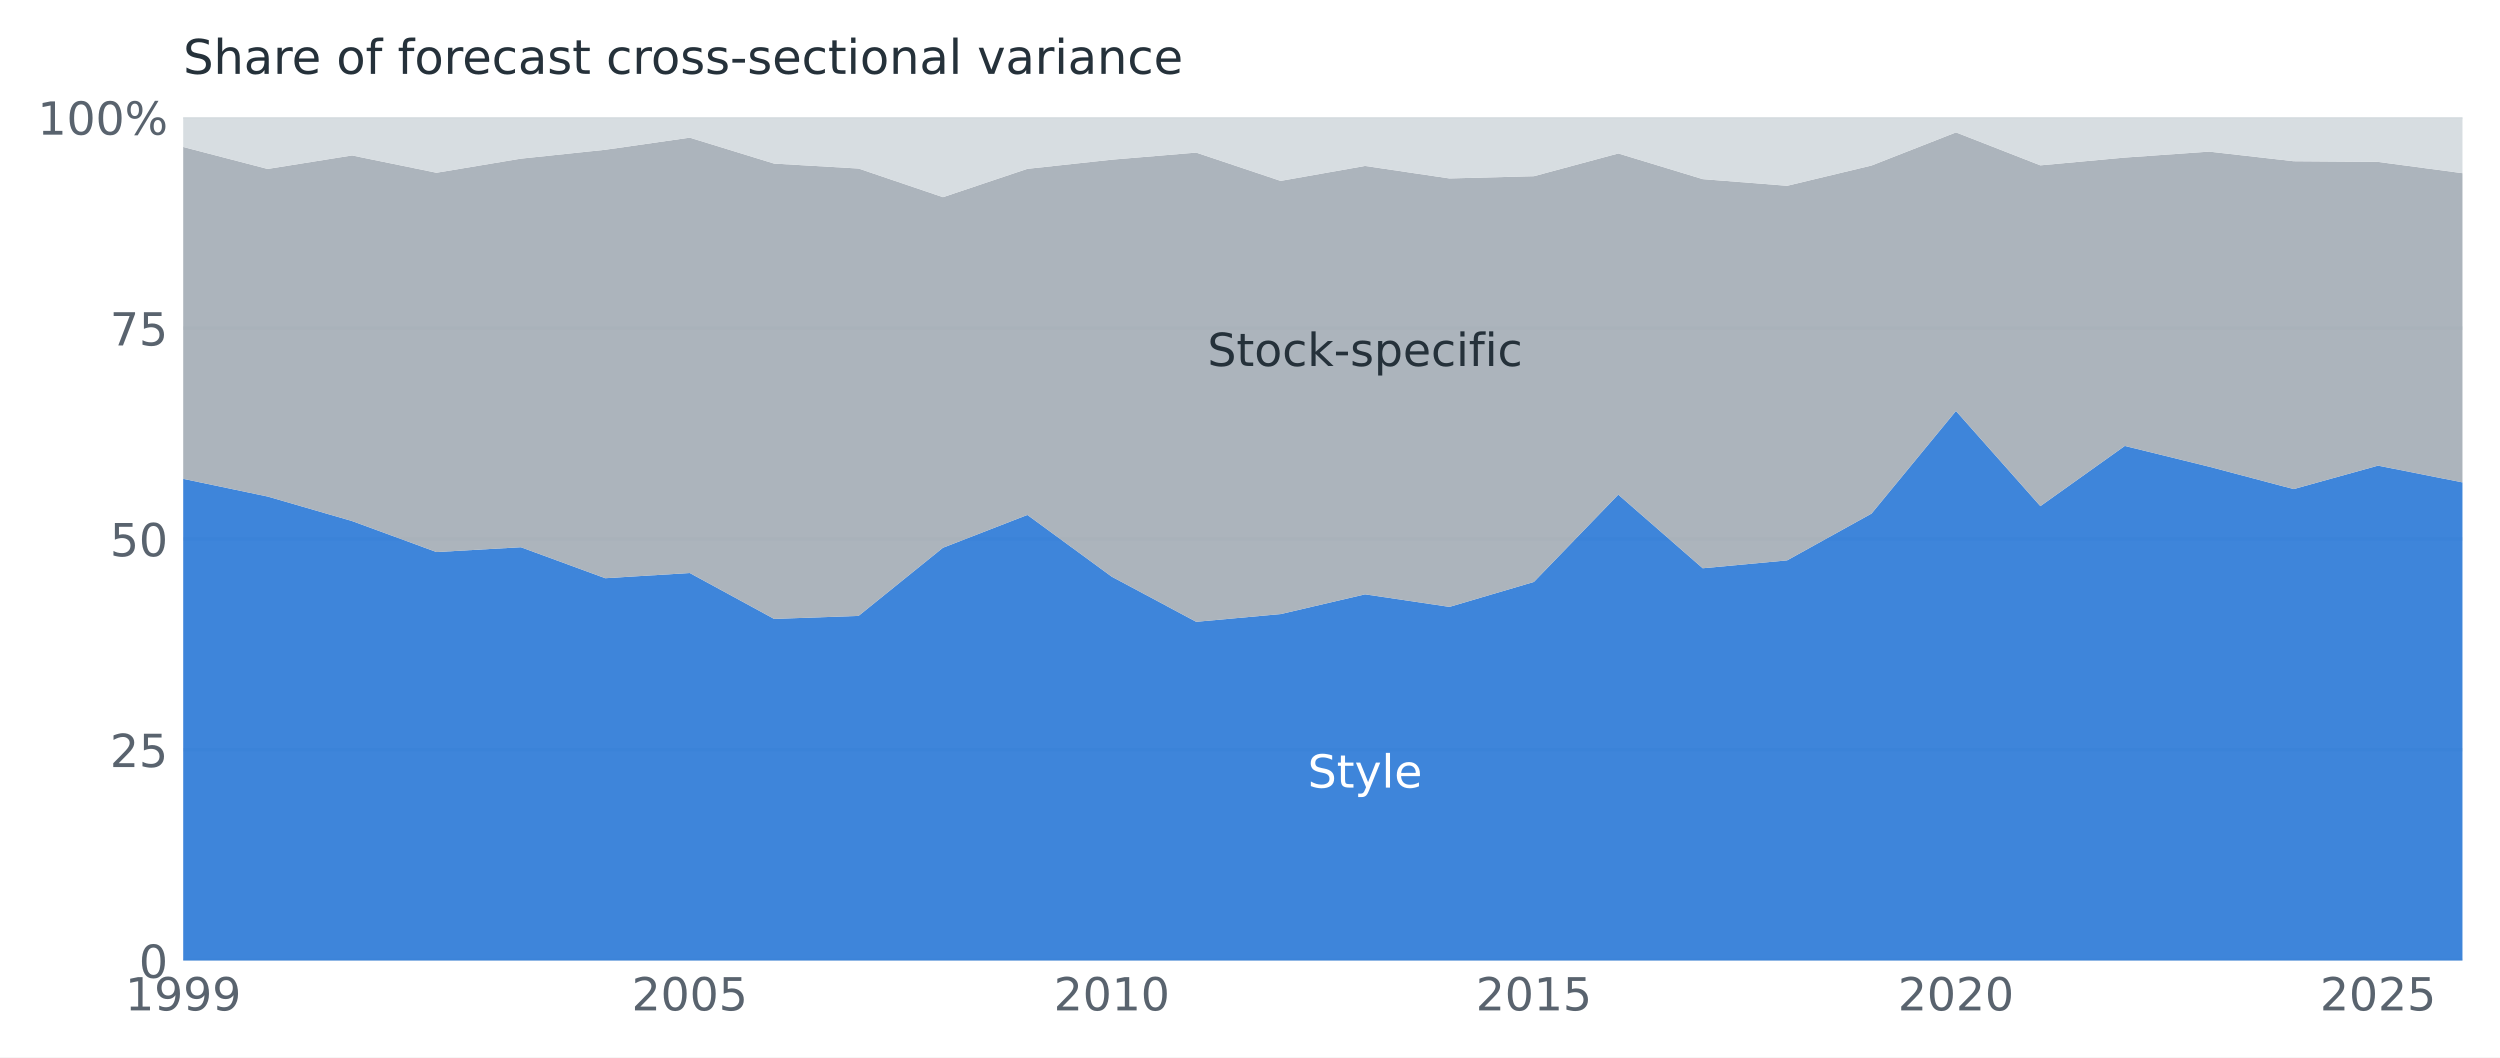
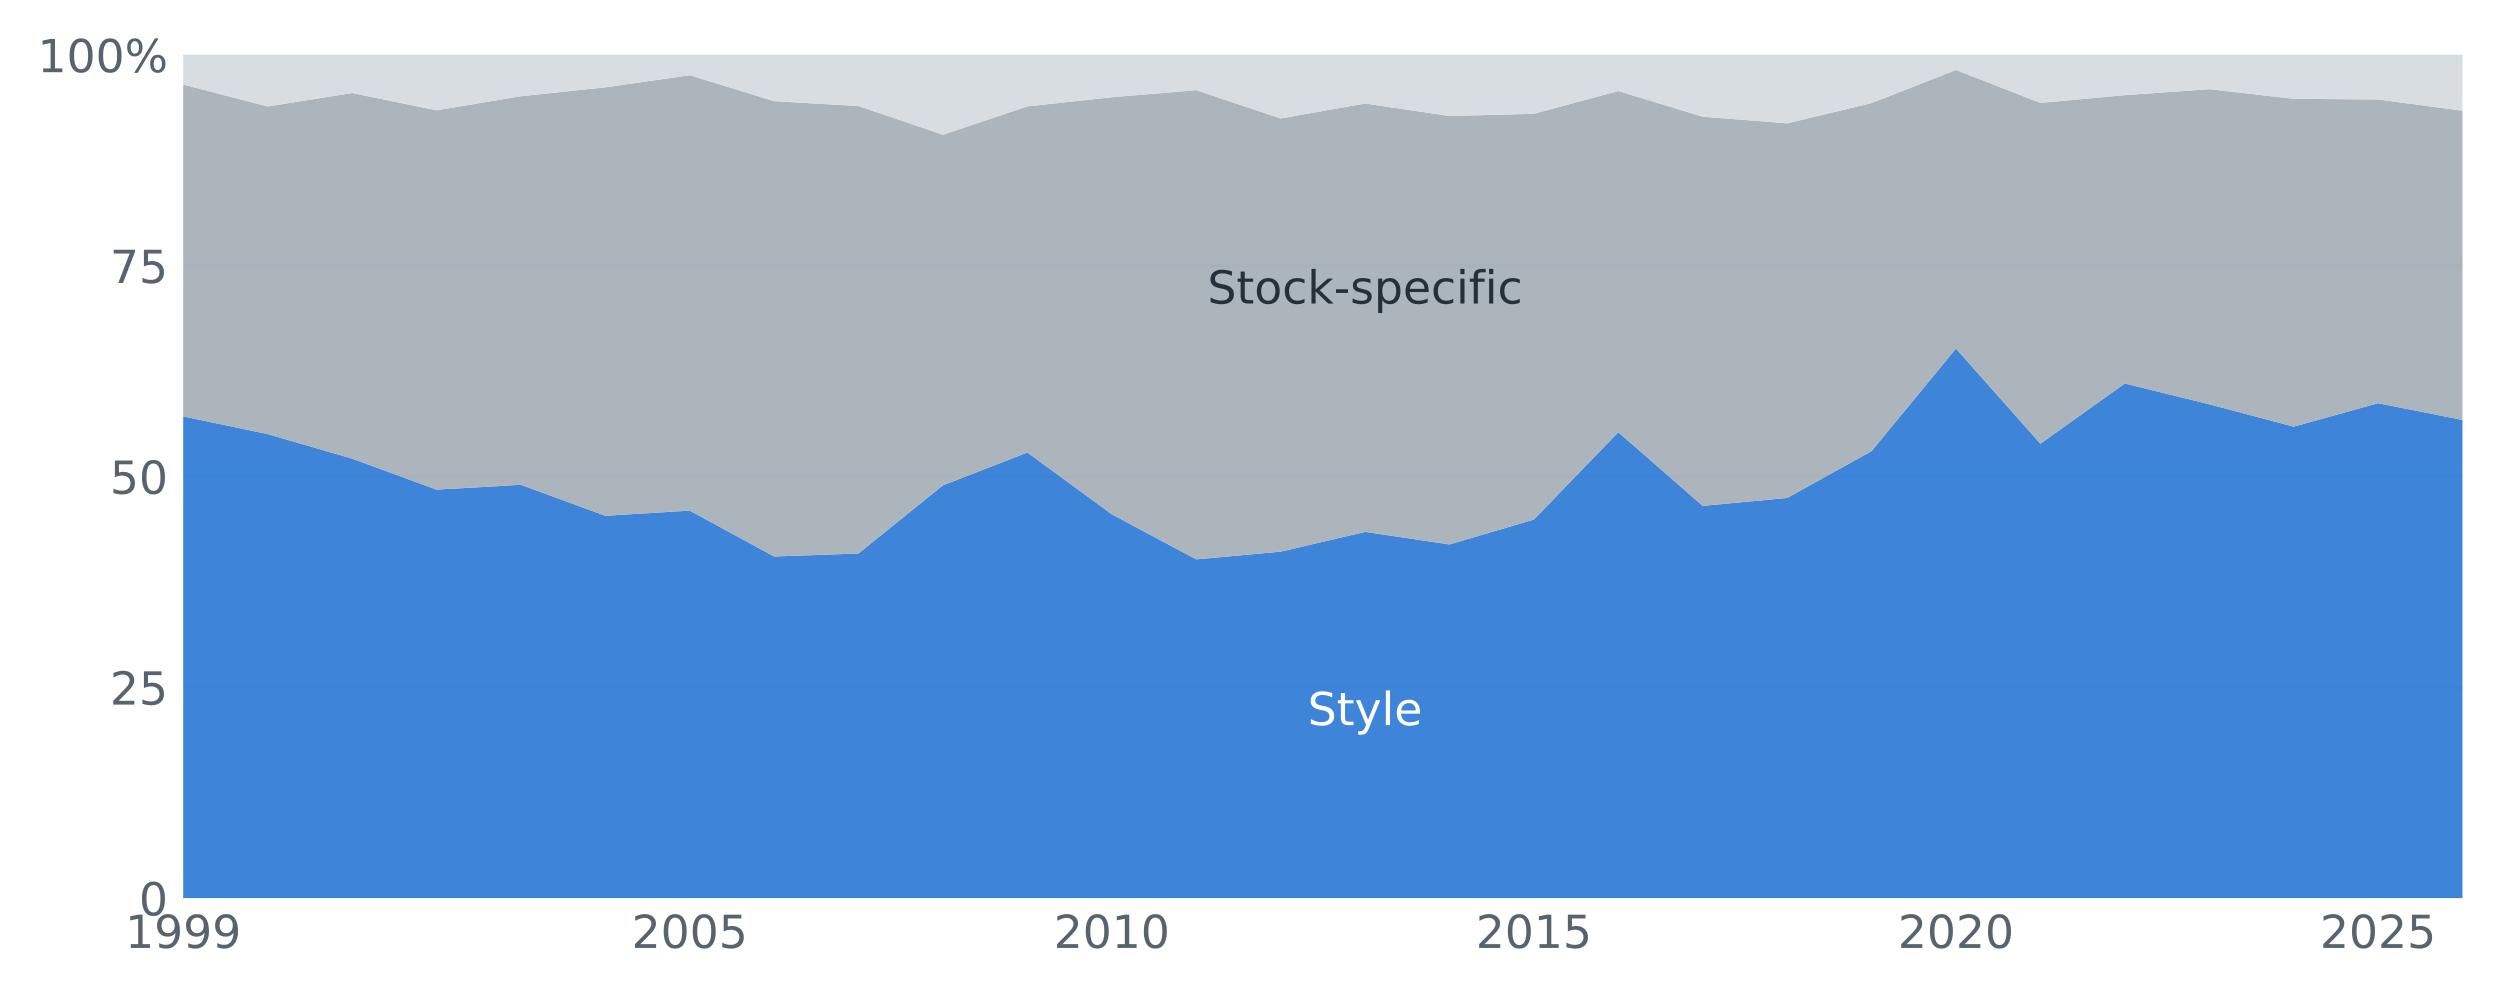
- <svg xmlns="http://www.w3.org/2000/svg" width="575.319pt" height="243.34pt" viewBox="0 0 575.319 243.34" version="1.1">
+ <svg xmlns="http://www.w3.org/2000/svg" width="575.319pt" height="228.971pt" viewBox="0 0 575.319 228.971" version="1.1">
  <defs>
    <style type="text/css">*{stroke-linejoin: round; stroke-linecap: butt}</style>
  </defs>
  <g id="figure_1">
    <g id="patch_1">
-       <path d="M 0 243.34 L 575.319 243.34 L 575.319 0 L 0 0 z " style="fill: #ffffff" />
+       <path d="M 0 228.971 L 575.319 228.971 L 575.319 0 L 0 0 z " style="fill: #ffffff" />
    </g>
    <g id="axes_1">
      <g id="patch_2">
-         <path d="M 42.159 221.038 L 566.679 221.038 L 566.679 26.998 L 42.159 26.998 z " style="fill: #ffffff" />
+         <path d="M 42.159 206.669 L 566.679 206.669 L 566.679 12.629 L 42.159 12.629 z " style="fill: #ffffff" />
      </g>
      <g id="matplotlib.axis_1">
        <g id="xtick_1">
          <g id="line2d_1" />
          <g id="text_1">
-             <text style="fill: #59636e; font: 10.5px 'DejaVu Sans', 'Arial', sans-serif; text-anchor: middle" x="42.159" y="232.517" transform="rotate(-0 42.15852 232.5166)">1999</text>
+             <text style="fill: #59636e; font: 10.5px 'DejaVu Sans', 'Arial', sans-serif; text-anchor: middle" x="42.159" y="218.148" transform="rotate(-0 42.15852 218.1475)">1999</text>
          </g>
        </g>
        <g id="xtick_2">
          <g id="line2d_2" />
          <g id="text_2">
-             <text style="fill: #59636e; font: 10.5px 'DejaVu Sans', 'Arial', sans-serif; text-anchor: middle" x="158.719" y="232.517" transform="rotate(-0 158.7185 232.5166)">2005</text>
+             <text style="fill: #59636e; font: 10.5px 'DejaVu Sans', 'Arial', sans-serif; text-anchor: middle" x="158.719" y="218.148" transform="rotate(-0 158.7185 218.1475)">2005</text>
          </g>
        </g>
        <g id="xtick_3">
          <g id="line2d_3" />
          <g id="text_3">
-             <text style="fill: #59636e; font: 10.5px 'DejaVu Sans', 'Arial', sans-serif; text-anchor: middle" x="255.852" y="232.517" transform="rotate(-0 255.8518 232.5166)">2010</text>
+             <text style="fill: #59636e; font: 10.5px 'DejaVu Sans', 'Arial', sans-serif; text-anchor: middle" x="255.852" y="218.148" transform="rotate(-0 255.8518 218.1475)">2010</text>
          </g>
        </g>
        <g id="xtick_4">
          <g id="line2d_4" />
          <g id="text_4">
-             <text style="fill: #59636e; font: 10.5px 'DejaVu Sans', 'Arial', sans-serif; text-anchor: middle" x="352.985" y="232.517" transform="rotate(-0 352.9852 232.5166)">2015</text>
+             <text style="fill: #59636e; font: 10.5px 'DejaVu Sans', 'Arial', sans-serif; text-anchor: middle" x="352.985" y="218.148" transform="rotate(-0 352.9852 218.1475)">2015</text>
          </g>
        </g>
        <g id="xtick_5">
          <g id="line2d_5" />
          <g id="text_5">
-             <text style="fill: #59636e; font: 10.5px 'DejaVu Sans', 'Arial', sans-serif; text-anchor: middle" x="450.119" y="232.517" transform="rotate(-0 450.1185 232.5166)">2020</text>
+             <text style="fill: #59636e; font: 10.5px 'DejaVu Sans', 'Arial', sans-serif; text-anchor: middle" x="450.119" y="218.148" transform="rotate(-0 450.1185 218.1475)">2020</text>
          </g>
        </g>
        <g id="xtick_6">
          <g id="line2d_6" />
          <g id="text_6">
-             <text style="fill: #59636e; font: 10.5px 'DejaVu Sans', 'Arial', sans-serif; text-anchor: middle" x="547.252" y="232.517" transform="rotate(-0 547.2518 232.5166)">2025</text>
+             <text style="fill: #59636e; font: 10.5px 'DejaVu Sans', 'Arial', sans-serif; text-anchor: middle" x="547.252" y="218.148" transform="rotate(-0 547.2518 218.1475)">2025</text>
          </g>
        </g>
      </g>
      <g id="matplotlib.axis_2">
        <g id="ytick_1">
          <g id="line2d_7">
-             <path d="M 42.159 221.038 L 566.679 221.038 " clip-path="url(#p75c13f9463)" style="fill: none; stroke: #e2e6e9; stroke-width: 0.8; stroke-linecap: square" />
+             <path d="M 42.159 206.669 L 566.679 206.669 " clip-path="url(#pc6cd8638ff)" style="fill: none; stroke: #e2e6e9; stroke-width: 0.8; stroke-linecap: square" />
          </g>
          <g id="line2d_8" />
          <g id="text_7">
-             <text style="fill: #59636e; font: 10.5px 'DejaVu Sans', 'Arial', sans-serif; text-anchor: end" x="38.659" y="225.027" transform="rotate(-0 38.65852 225.0275)">0</text>
+             <text style="fill: #59636e; font: 10.5px 'DejaVu Sans', 'Arial', sans-serif; text-anchor: end" x="38.659" y="210.658" transform="rotate(-0 38.65852 210.6584)">0</text>
          </g>
        </g>
        <g id="ytick_2">
          <g id="line2d_9">
-             <path d="M 42.159 172.528 L 566.679 172.528 " clip-path="url(#p75c13f9463)" style="fill: none; stroke: #e2e6e9; stroke-width: 0.8; stroke-linecap: square" />
+             <path d="M 42.159 158.159 L 566.679 158.159 " clip-path="url(#pc6cd8638ff)" style="fill: none; stroke: #e2e6e9; stroke-width: 0.8; stroke-linecap: square" />
          </g>
          <g id="line2d_10" />
          <g id="text_8">
-             <text style="fill: #59636e; font: 10.5px 'DejaVu Sans', 'Arial', sans-serif; text-anchor: end" x="38.659" y="176.517" transform="rotate(-0 38.65852 176.5175)">25</text>
+             <text style="fill: #59636e; font: 10.5px 'DejaVu Sans', 'Arial', sans-serif; text-anchor: end" x="38.659" y="162.148" transform="rotate(-0 38.65852 162.1484)">25</text>
          </g>
        </g>
        <g id="ytick_3">
          <g id="line2d_11">
-             <path d="M 42.159 124.018 L 566.679 124.018 " clip-path="url(#p75c13f9463)" style="fill: none; stroke: #e2e6e9; stroke-width: 0.8; stroke-linecap: square" />
+             <path d="M 42.159 109.649 L 566.679 109.649 " clip-path="url(#pc6cd8638ff)" style="fill: none; stroke: #e2e6e9; stroke-width: 0.8; stroke-linecap: square" />
          </g>
          <g id="line2d_12" />
          <g id="text_9">
-             <text style="fill: #59636e; font: 10.5px 'DejaVu Sans', 'Arial', sans-serif; text-anchor: end" x="38.659" y="128.007" transform="rotate(-0 38.65852 128.0075)">50</text>
+             <text style="fill: #59636e; font: 10.5px 'DejaVu Sans', 'Arial', sans-serif; text-anchor: end" x="38.659" y="113.638" transform="rotate(-0 38.65852 113.6384)">50</text>
          </g>
        </g>
        <g id="ytick_4">
          <g id="line2d_13">
-             <path d="M 42.159 75.508 L 566.679 75.508 " clip-path="url(#p75c13f9463)" style="fill: none; stroke: #e2e6e9; stroke-width: 0.8; stroke-linecap: square" />
+             <path d="M 42.159 61.139 L 566.679 61.139 " clip-path="url(#pc6cd8638ff)" style="fill: none; stroke: #e2e6e9; stroke-width: 0.8; stroke-linecap: square" />
          </g>
          <g id="line2d_14" />
          <g id="text_10">
-             <text style="fill: #59636e; font: 10.5px 'DejaVu Sans', 'Arial', sans-serif; text-anchor: end" x="38.659" y="79.497" transform="rotate(-0 38.65852 79.49746)">75</text>
+             <text style="fill: #59636e; font: 10.5px 'DejaVu Sans', 'Arial', sans-serif; text-anchor: end" x="38.659" y="65.128" transform="rotate(-0 38.65852 65.12836)">75</text>
          </g>
        </g>
        <g id="ytick_5">
          <g id="line2d_15">
-             <path d="M 42.159 26.998 L 566.679 26.998 " clip-path="url(#p75c13f9463)" style="fill: none; stroke: #e2e6e9; stroke-width: 0.8; stroke-linecap: square" />
+             <path d="M 42.159 12.629 L 566.679 12.629 " clip-path="url(#pc6cd8638ff)" style="fill: none; stroke: #e2e6e9; stroke-width: 0.8; stroke-linecap: square" />
          </g>
          <g id="line2d_16" />
          <g id="text_11">
-             <text style="fill: #59636e; font: 10.5px 'DejaVu Sans', 'Arial', sans-serif; text-anchor: end" x="38.659" y="30.987" transform="rotate(-0 38.65852 30.98746)">100%</text>
+             <text style="fill: #59636e; font: 10.5px 'DejaVu Sans', 'Arial', sans-serif; text-anchor: end" x="38.659" y="16.618" transform="rotate(-0 38.65852 16.61836)">100%</text>
          </g>
        </g>
      </g>
      <g id="PolyCollection_1">
-         <path d="M 42.159 110.193 L 42.159 221.038 L 61.585 221.038 L 81.012 221.038 L 100.439 221.038 L 119.865 221.038 L 139.292 221.038 L 158.719 221.038 L 178.145 221.038 L 197.572 221.038 L 216.999 221.038 L 236.425 221.038 L 255.852 221.038 L 275.279 221.038 L 294.705 221.038 L 314.132 221.038 L 333.559 221.038 L 352.985 221.038 L 372.412 221.038 L 391.839 221.038 L 411.265 221.038 L 430.692 221.038 L 450.119 221.038 L 469.545 221.038 L 488.972 221.038 L 508.399 221.038 L 527.825 221.038 L 547.252 221.038 L 566.679 221.038 L 566.679 111.012 L 566.679 111.012 L 547.252 107.155 L 527.825 112.551 L 508.399 107.404 L 488.972 102.624 L 469.545 116.478 L 450.119 94.575 L 430.692 118.188 L 411.265 128.954 L 391.839 130.773 L 372.412 113.829 L 352.985 133.921 L 333.559 139.66 L 314.132 136.773 L 294.705 141.317 L 275.279 143.093 L 255.852 132.718 L 236.425 118.501 L 216.999 126.05 L 197.572 141.734 L 178.145 142.428 L 158.719 131.862 L 139.292 133.064 L 119.865 125.933 L 100.439 127.039 L 81.012 119.906 L 61.585 114.264 L 42.159 110.193 z " clip-path="url(#p75c13f9463)" style="fill: #2a78d6; fill-opacity: 0.9" />
+         <path d="M 42.159 95.824 L 42.159 206.669 L 61.585 206.669 L 81.012 206.669 L 100.439 206.669 L 119.865 206.669 L 139.292 206.669 L 158.719 206.669 L 178.145 206.669 L 197.572 206.669 L 216.999 206.669 L 236.425 206.669 L 255.852 206.669 L 275.279 206.669 L 294.705 206.669 L 314.132 206.669 L 333.559 206.669 L 352.985 206.669 L 372.412 206.669 L 391.839 206.669 L 411.265 206.669 L 430.692 206.669 L 450.119 206.669 L 469.545 206.669 L 488.972 206.669 L 508.399 206.669 L 527.825 206.669 L 547.252 206.669 L 566.679 206.669 L 566.679 96.643 L 566.679 96.643 L 547.252 92.786 L 527.825 98.182 L 508.399 93.035 L 488.972 88.255 L 469.545 102.109 L 450.119 80.206 L 430.692 103.819 L 411.265 114.585 L 391.839 116.404 L 372.412 99.46 L 352.985 119.552 L 333.559 125.291 L 314.132 122.404 L 294.705 126.948 L 275.279 128.724 L 255.852 118.349 L 236.425 104.132 L 216.999 111.681 L 197.572 127.364 L 178.145 128.059 L 158.719 117.493 L 139.292 118.695 L 119.865 111.564 L 100.439 112.67 L 81.012 105.537 L 61.585 99.895 L 42.159 95.824 z " clip-path="url(#pc6cd8638ff)" style="fill: #2a78d6; fill-opacity: 0.9" />
      </g>
      <g id="PolyCollection_2">
-         <path d="M 42.159 33.822 L 42.159 110.193 L 61.585 114.264 L 81.012 119.906 L 100.439 127.039 L 119.865 125.933 L 139.292 133.064 L 158.719 131.862 L 178.145 142.428 L 197.572 141.734 L 216.999 126.05 L 236.425 118.501 L 255.852 132.718 L 275.279 143.093 L 294.705 141.317 L 314.132 136.773 L 333.559 139.66 L 352.985 133.921 L 372.412 113.829 L 391.839 130.773 L 411.265 128.954 L 430.692 118.188 L 450.119 94.575 L 469.545 116.478 L 488.972 102.624 L 508.399 107.404 L 527.825 112.551 L 547.252 107.155 L 566.679 111.012 L 566.679 39.852 L 566.679 39.852 L 547.252 37.258 L 527.825 37.102 L 508.399 34.892 L 488.972 36.261 L 469.545 38.051 L 450.119 30.47 L 430.692 38.09 L 411.265 42.754 L 391.839 41.222 L 372.412 35.314 L 352.985 40.549 L 333.559 41.064 L 314.132 38.188 L 294.705 41.627 L 275.279 35.117 L 255.852 36.745 L 236.425 38.854 L 216.999 45.375 L 197.572 38.783 L 178.145 37.646 L 158.719 31.679 L 139.292 34.462 L 119.865 36.51 L 100.439 39.752 L 81.012 35.771 L 61.585 38.878 L 42.159 33.822 z " clip-path="url(#p75c13f9463)" style="fill: #a3acb5; fill-opacity: 0.9" />
+         <path d="M 42.159 19.453 L 42.159 95.824 L 61.585 99.895 L 81.012 105.537 L 100.439 112.67 L 119.865 111.564 L 139.292 118.695 L 158.719 117.493 L 178.145 128.059 L 197.572 127.364 L 216.999 111.681 L 236.425 104.132 L 255.852 118.349 L 275.279 128.724 L 294.705 126.948 L 314.132 122.404 L 333.559 125.291 L 352.985 119.552 L 372.412 99.46 L 391.839 116.404 L 411.265 114.585 L 430.692 103.819 L 450.119 80.206 L 469.545 102.109 L 488.972 88.255 L 508.399 93.035 L 527.825 98.182 L 547.252 92.786 L 566.679 96.643 L 566.679 25.483 L 566.679 25.483 L 547.252 22.889 L 527.825 22.732 L 508.399 20.523 L 488.972 21.892 L 469.545 23.681 L 450.119 16.101 L 430.692 23.721 L 411.265 28.385 L 391.839 26.853 L 372.412 20.945 L 352.985 26.18 L 333.559 26.695 L 314.132 23.819 L 294.705 27.258 L 275.279 20.748 L 255.852 22.376 L 236.425 24.485 L 216.999 31.006 L 197.572 24.414 L 178.145 23.277 L 158.719 17.31 L 139.292 20.093 L 119.865 22.141 L 100.439 25.383 L 81.012 21.402 L 61.585 24.509 L 42.159 19.453 z " clip-path="url(#pc6cd8638ff)" style="fill: #a3acb5; fill-opacity: 0.9" />
      </g>
      <g id="PolyCollection_3">
-         <path d="M 42.159 26.998 L 42.159 33.822 L 61.585 38.878 L 81.012 35.771 L 100.439 39.752 L 119.865 36.51 L 139.292 34.462 L 158.719 31.679 L 178.145 37.646 L 197.572 38.783 L 216.999 45.375 L 236.425 38.854 L 255.852 36.745 L 275.279 35.117 L 294.705 41.627 L 314.132 38.188 L 333.559 41.064 L 352.985 40.549 L 372.412 35.314 L 391.839 41.222 L 411.265 42.754 L 430.692 38.09 L 450.119 30.47 L 469.545 38.051 L 488.972 36.261 L 508.399 34.892 L 527.825 37.102 L 547.252 37.258 L 566.679 39.852 L 566.679 26.998 L 566.679 26.998 L 547.252 26.998 L 527.825 26.998 L 508.399 26.998 L 488.972 26.998 L 469.545 26.998 L 450.119 26.998 L 430.692 26.998 L 411.265 26.998 L 391.839 26.998 L 372.412 26.998 L 352.985 26.998 L 333.559 26.998 L 314.132 26.998 L 294.705 26.998 L 275.279 26.998 L 255.852 26.998 L 236.425 26.998 L 216.999 26.998 L 197.572 26.998 L 178.145 26.998 L 158.719 26.998 L 139.292 26.998 L 119.865 26.998 L 100.439 26.998 L 81.012 26.998 L 61.585 26.998 L 42.159 26.998 z " clip-path="url(#p75c13f9463)" style="fill: #d3d9de; fill-opacity: 0.9" />
+         <path d="M 42.159 12.629 L 42.159 19.453 L 61.585 24.509 L 81.012 21.402 L 100.439 25.383 L 119.865 22.141 L 139.292 20.093 L 158.719 17.31 L 178.145 23.277 L 197.572 24.414 L 216.999 31.006 L 236.425 24.485 L 255.852 22.376 L 275.279 20.748 L 294.705 27.258 L 314.132 23.819 L 333.559 26.695 L 352.985 26.18 L 372.412 20.945 L 391.839 26.853 L 411.265 28.385 L 430.692 23.721 L 450.119 16.101 L 469.545 23.681 L 488.972 21.892 L 508.399 20.523 L 527.825 22.732 L 547.252 22.889 L 566.679 25.483 L 566.679 12.629 L 566.679 12.629 L 547.252 12.629 L 527.825 12.629 L 508.399 12.629 L 488.972 12.629 L 469.545 12.629 L 450.119 12.629 L 430.692 12.629 L 411.265 12.629 L 391.839 12.629 L 372.412 12.629 L 352.985 12.629 L 333.559 12.629 L 314.132 12.629 L 294.705 12.629 L 275.279 12.629 L 255.852 12.629 L 236.425 12.629 L 216.999 12.629 L 197.572 12.629 L 178.145 12.629 L 158.719 12.629 L 139.292 12.629 L 119.865 12.629 L 100.439 12.629 L 81.012 12.629 L 61.585 12.629 L 42.159 12.629 z " clip-path="url(#pc6cd8638ff)" style="fill: #d3d9de; fill-opacity: 0.9" />
      </g>
      <g id="text_12">
-         <text style="fill: #ffffff; font: 10.5px 'DejaVu Sans', 'Arial', sans-serif; text-anchor: middle" x="314.132" y="181.247" transform="rotate(-0 314.1318 181.2468)">Style</text>
+         <text style="fill: #ffffff; font: 10.5px 'DejaVu Sans', 'Arial', sans-serif; text-anchor: middle" x="314.132" y="166.878" transform="rotate(-0 314.1318 166.8777)">Style</text>
      </g>
      <g id="text_13">
-         <text style="fill: #25313a; font: 10.5px 'DejaVu Sans', 'Arial', sans-serif; text-anchor: middle" x="314.132" y="84.227" transform="rotate(-0 314.1318 84.22683)">Stock-specific</text>
-       </g>
-       <g id="text_14">
-         <text style="fill: #25313a; font: 11px 'DejaVu Sans', 'Arial', sans-serif; text-anchor: start" x="42.159" y="16.998" transform="rotate(-0 42.15852 16.99828)">Share of forecast cross-sectional variance</text>
+         <text style="fill: #25313a; font: 10.5px 'DejaVu Sans', 'Arial', sans-serif; text-anchor: middle" x="314.132" y="69.858" transform="rotate(-0 314.1318 69.85772)">Stock-specific</text>
      </g>
    </g>
  </g>
  <defs>
-     <clipPath id="p75c13f9463">
-       <rect x="42.159" y="26.998" width="524.52" height="194.04" />
+     <clipPath id="pc6cd8638ff">
+       <rect x="42.159" y="12.629" width="524.52" height="194.04" />
    </clipPath>
  </defs>
</svg>
